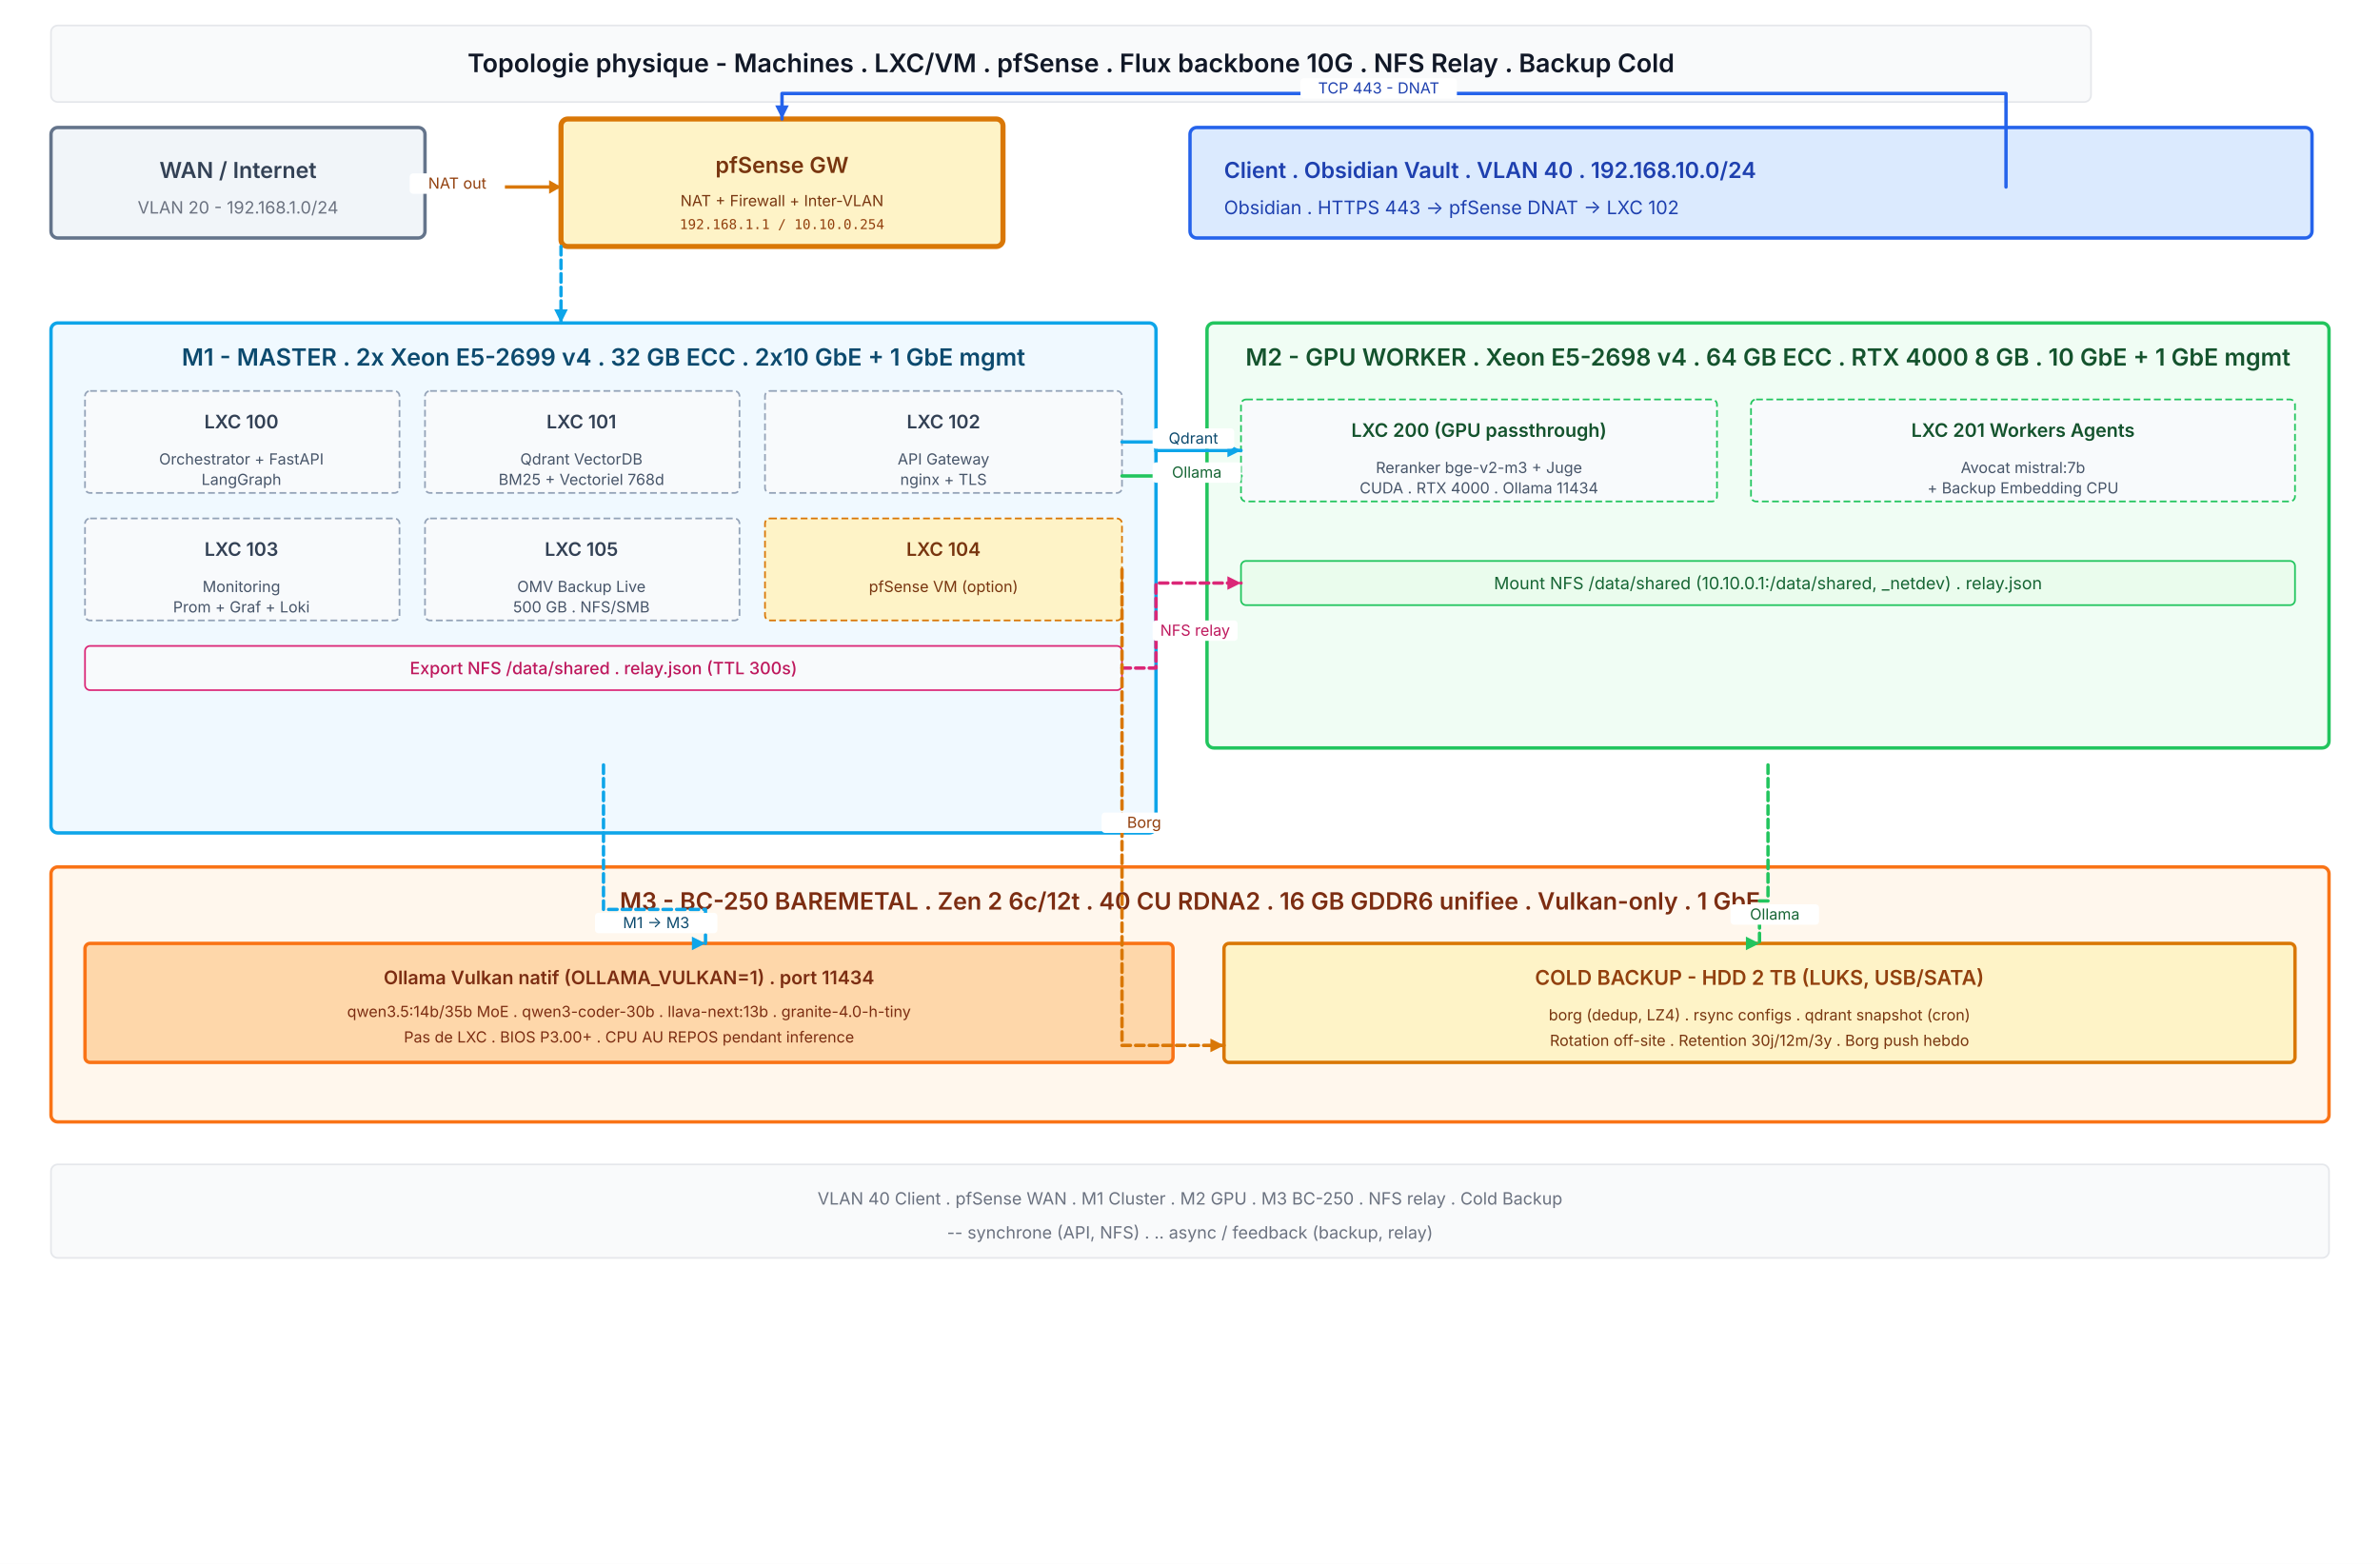
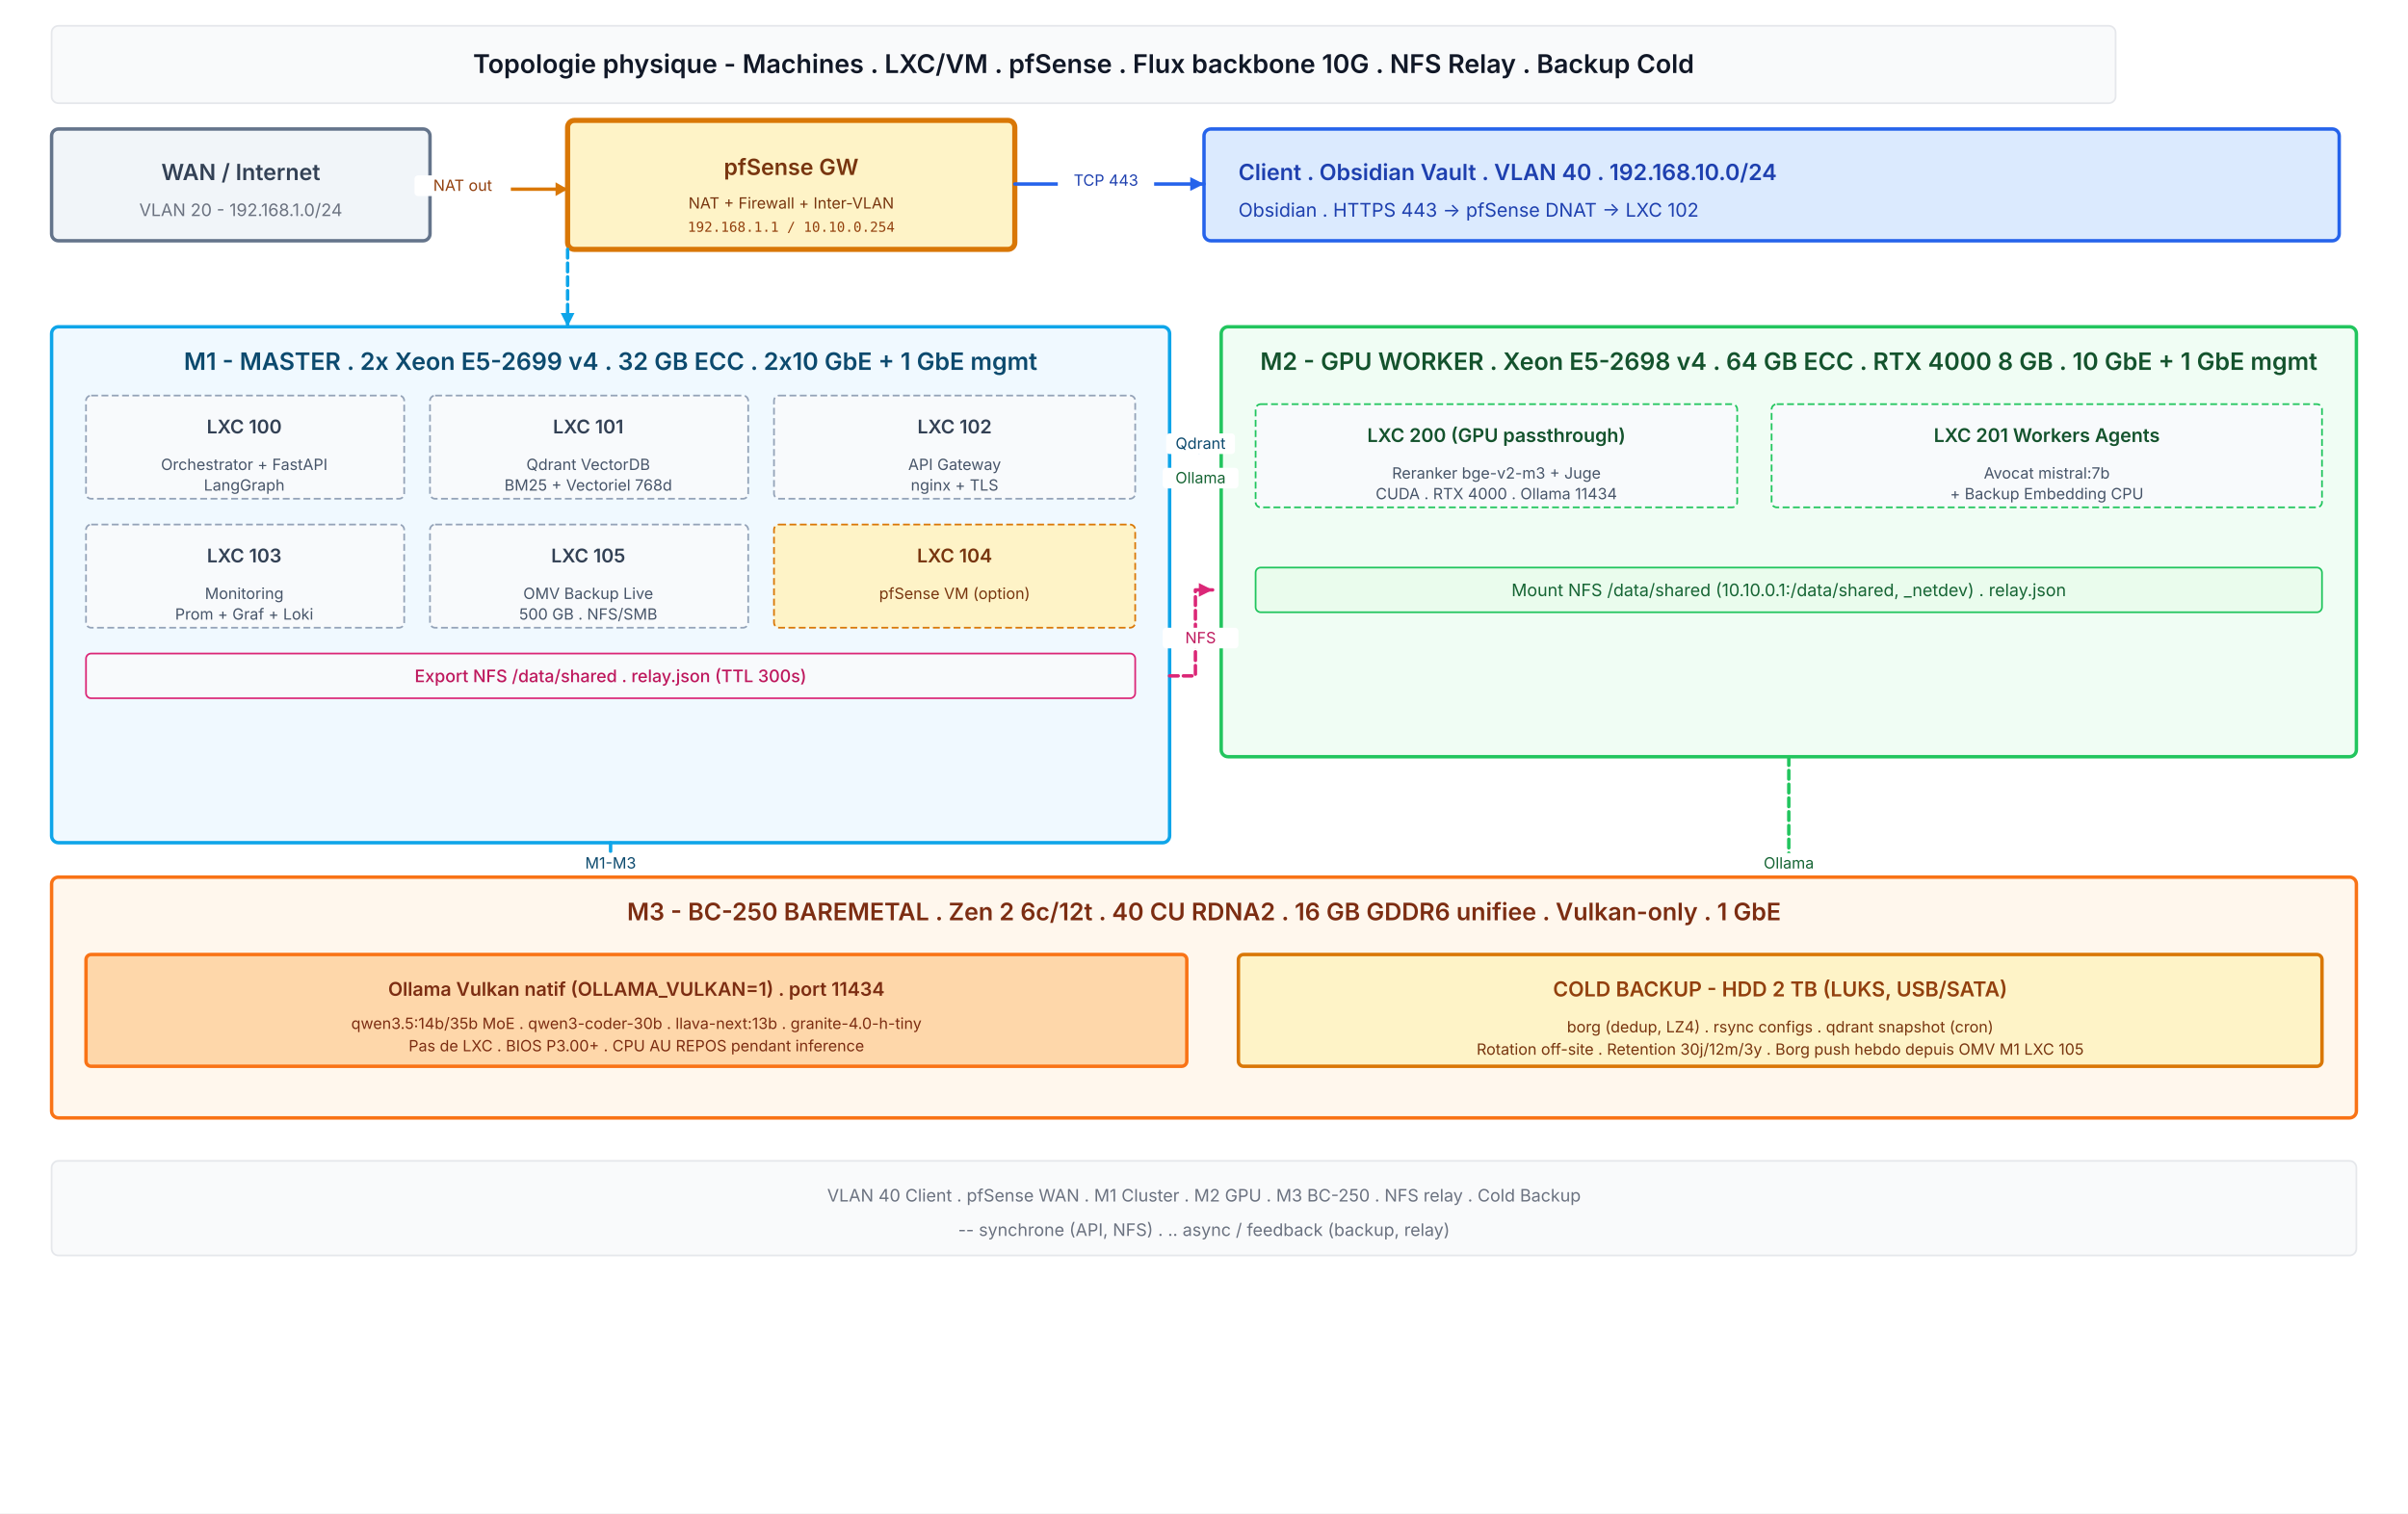
- <svg xmlns="http://www.w3.org/2000/svg" viewBox="0 0 1400 920" width="1400" height="920">
-   <rect width="1400" height="920" fill="#ffffff" />
+ <svg xmlns="http://www.w3.org/2000/svg" viewBox="0 0 1400 880" width="1400" height="880">
+   <rect width="1400" height="880" fill="#ffffff" />
  <rect x="30" y="15" width="1200" height="45" fill="rgba(249,250,251,1)" stroke="rgba(229,231,235,1)" stroke-width="1" rx="4" />
  <text x="630" y="37" font-family="Inter, sans-serif" font-size="15" fill="rgba(17,24,39,1)" font-weight="600" text-anchor="middle" dominant-baseline="central">Topologie physique - Machines . LXC/VM . pfSense . Flux backbone 10G . NFS Relay . Backup Cold</text>
  <rect x="30" y="75" width="220" height="65" fill="rgba(241,245,249,1)" stroke="rgba(100,116,139,1)" stroke-width="2" rx="4" />
  <text x="140" y="100" font-family="Inter, sans-serif" font-size="13" fill="rgba(51,65,85,1)" font-weight="600" text-anchor="middle" dominant-baseline="central">WAN / Internet</text>
  <text x="140" y="122" font-family="Inter, sans-serif" font-size="10" fill="rgba(107,114,128,1)" text-anchor="middle" dominant-baseline="central">VLAN 20 - 192.168.1.0/24</text>
  <rect x="330" y="70" width="260" height="75" fill="rgba(254,243,199,1)" stroke="rgba(217,119,6,1)" stroke-width="3" rx="4" />
  <text x="460" y="97" font-family="Inter, sans-serif" font-size="13" fill="rgba(120,53,15,1)" font-weight="600" text-anchor="middle" dominant-baseline="central">pfSense GW</text>
  <text x="460" y="118" font-family="Inter, sans-serif" font-size="9" fill="rgba(120,53,15,1)" text-anchor="middle" dominant-baseline="central">NAT + Firewall + Inter-VLAN</text>
  <text x="460" y="132" font-family="JetBrains Mono,monospace" font-size="8" fill="rgba(146,64,14,1)" text-anchor="middle" dominant-baseline="central">192.168.1.1 / 10.10.0.254</text>
  <rect x="700" y="75" width="660" height="65" fill="rgba(219,234,254,1)" stroke="rgba(37,99,235,1)" stroke-width="2" rx="4" />
  <text x="720" y="100" font-family="Inter, sans-serif" font-size="13" fill="rgba(30,64,175,1)" font-weight="600" dominant-baseline="central">Client . Obsidian Vault . VLAN 40 . 192.168.10.0/24</text>
  <text x="720" y="122" font-family="Inter, sans-serif" font-size="11" fill="rgba(30,64,175,1)" dominant-baseline="central">Obsidian . HTTPS 443 -&gt; pfSense DNAT -&gt; LXC 102</text>
  <path d="M250 110L330 110" fill="none" stroke="rgba(217,119,6,1)" stroke-width="2" stroke-linecap="round" />
  <polygon points="330,110 323,106 323,114" fill="rgba(217,119,6,1)" />
  <rect x="241" y="102" width="56" height="12" fill="white" rx="2" />
  <text x="269" y="111" font-family="Inter, sans-serif" font-size="9" fill="rgba(146,64,14,1)" text-anchor="middle">NAT out</text>
-   <path d="M1180 110L1180 55L460 55L460 70" fill="none" stroke="rgba(37,99,235,1)" stroke-width="2" stroke-linecap="round" stroke-linejoin="round" />
-   <polygon points="460,70 456,62 464,62" fill="rgba(37,99,235,1)" />
-   <rect x="765" y="46" width="92" height="12" fill="white" rx="2" />
-   <text x="811" y="55" font-family="Inter, sans-serif" font-size="9" fill="rgba(30,64,175,1)" text-anchor="middle">TCP 443 - DNAT</text>
+   <path d="M590 107L700 107" fill="none" stroke="rgba(37,99,235,1)" stroke-width="2" stroke-linecap="round" />
+   <polygon points="700,107 692,103 692,111" fill="rgba(37,99,235,1)" />
+   <rect x="615" y="99" width="56" height="12" fill="white" rx="2" />
+   <text x="643" y="108" font-family="Inter, sans-serif" font-size="9" fill="rgba(30,64,175,1)" text-anchor="middle">TCP 443</text>
  <rect x="30" y="190" width="650" height="300" fill="rgba(240,249,255,1)" stroke="rgba(14,165,233,1)" stroke-width="2" rx="4" />
  <text x="355" y="210" font-family="Inter, sans-serif" font-size="14" fill="rgba(12,74,110,1)" font-weight="600" text-anchor="middle" dominant-baseline="central">M1 - MASTER . 2x Xeon E5-2699 v4 . 32 GB ECC . 2x10 GbE + 1 GbE mgmt</text>
  <rect x="50" y="230" width="185" height="60" fill="rgba(248,250,252,1)" stroke="rgba(148,163,184,1)" stroke-width="1" stroke-dasharray="4 2" rx="3" />
  <text x="142" y="248" font-family="Inter, sans-serif" font-size="11" fill="rgba(51,65,85,1)" font-weight="600" text-anchor="middle" dominant-baseline="central">LXC 100</text>
  <text x="142" y="270" font-family="Inter, sans-serif" font-size="9" fill="rgba(71,85,105,1)" text-anchor="middle" dominant-baseline="central">Orchestrator + FastAPI</text>
  <text x="142" y="282" font-family="Inter, sans-serif" font-size="9" fill="rgba(71,85,105,1)" text-anchor="middle" dominant-baseline="central">LangGraph</text>
  <rect x="250" y="230" width="185" height="60" fill="rgba(248,250,252,1)" stroke="rgba(148,163,184,1)" stroke-width="1" stroke-dasharray="4 2" rx="3" />
  <text x="342" y="248" font-family="Inter, sans-serif" font-size="11" fill="rgba(51,65,85,1)" font-weight="600" text-anchor="middle" dominant-baseline="central">LXC 101</text>
  <text x="342" y="270" font-family="Inter, sans-serif" font-size="9" fill="rgba(71,85,105,1)" text-anchor="middle" dominant-baseline="central">Qdrant VectorDB</text>
  <text x="342" y="282" font-family="Inter, sans-serif" font-size="9" fill="rgba(71,85,105,1)" text-anchor="middle" dominant-baseline="central">BM25 + Vectoriel 768d</text>
  <rect x="450" y="230" width="210" height="60" fill="rgba(248,250,252,1)" stroke="rgba(148,163,184,1)" stroke-width="1" stroke-dasharray="4 2" rx="3" />
  <text x="555" y="248" font-family="Inter, sans-serif" font-size="11" fill="rgba(51,65,85,1)" font-weight="600" text-anchor="middle" dominant-baseline="central">LXC 102</text>
  <text x="555" y="270" font-family="Inter, sans-serif" font-size="9" fill="rgba(71,85,105,1)" text-anchor="middle" dominant-baseline="central">API Gateway</text>
  <text x="555" y="282" font-family="Inter, sans-serif" font-size="9" fill="rgba(71,85,105,1)" text-anchor="middle" dominant-baseline="central">nginx + TLS</text>
  <rect x="50" y="305" width="185" height="60" fill="rgba(248,250,252,1)" stroke="rgba(148,163,184,1)" stroke-width="1" stroke-dasharray="4 2" rx="3" />
  <text x="142" y="323" font-family="Inter, sans-serif" font-size="11" fill="rgba(51,65,85,1)" font-weight="600" text-anchor="middle" dominant-baseline="central">LXC 103</text>
  <text x="142" y="345" font-family="Inter, sans-serif" font-size="9" fill="rgba(71,85,105,1)" text-anchor="middle" dominant-baseline="central">Monitoring</text>
  <text x="142" y="357" font-family="Inter, sans-serif" font-size="9" fill="rgba(71,85,105,1)" text-anchor="middle" dominant-baseline="central">Prom + Graf + Loki</text>
  <rect x="250" y="305" width="185" height="60" fill="rgba(248,250,252,1)" stroke="rgba(148,163,184,1)" stroke-width="1" stroke-dasharray="4 2" rx="3" />
  <text x="342" y="323" font-family="Inter, sans-serif" font-size="11" fill="rgba(51,65,85,1)" font-weight="600" text-anchor="middle" dominant-baseline="central">LXC 105</text>
  <text x="342" y="345" font-family="Inter, sans-serif" font-size="9" fill="rgba(71,85,105,1)" text-anchor="middle" dominant-baseline="central">OMV Backup Live</text>
  <text x="342" y="357" font-family="Inter, sans-serif" font-size="9" fill="rgba(71,85,105,1)" text-anchor="middle" dominant-baseline="central">500 GB . NFS/SMB</text>
  <rect x="450" y="305" width="210" height="60" fill="rgba(254,243,199,1)" stroke="rgba(217,119,6,1)" stroke-width="1" stroke-dasharray="4 2" rx="3" />
  <text x="555" y="323" font-family="Inter, sans-serif" font-size="11" fill="rgba(120,53,15,1)" font-weight="600" text-anchor="middle" dominant-baseline="central">LXC 104</text>
  <text x="555" y="345" font-family="Inter, sans-serif" font-size="9" fill="rgba(120,53,15,1)" text-anchor="middle" dominant-baseline="central">pfSense VM (option)</text>
  <rect x="50" y="380" width="610" height="26" fill="rgba(248,250,252,1)" stroke="rgba(219,39,119,1)" stroke-width="1" rx="3" />
  <text x="355" y="393" font-family="Inter, sans-serif" font-size="10" fill="rgba(190,24,93,1)" font-weight="500" text-anchor="middle" dominant-baseline="central">Export NFS /data/shared . relay.json (TTL 300s)</text>
  <rect x="710" y="190" width="660" height="250" fill="rgba(240,253,244,1)" stroke="rgba(34,197,94,1)" stroke-width="2" rx="4" />
  <text x="1040" y="210" font-family="Inter, sans-serif" font-size="14" fill="rgba(20,83,45,1)" font-weight="600" text-anchor="middle" dominant-baseline="central">M2 - GPU WORKER . Xeon E5-2698 v4 . 64 GB ECC . RTX 4000 8 GB . 10 GbE + 1 GbE mgmt</text>
  <rect x="730" y="235" width="280" height="60" fill="rgba(248,250,252,1)" stroke="rgba(34,197,94,1)" stroke-width="1" stroke-dasharray="4 2" rx="3" />
  <text x="870" y="253" font-family="Inter, sans-serif" font-size="11" fill="rgba(20,83,45,1)" font-weight="600" text-anchor="middle" dominant-baseline="central">LXC 200 (GPU passthrough)</text>
  <text x="870" y="275" font-family="Inter, sans-serif" font-size="9" fill="rgba(71,85,105,1)" text-anchor="middle" dominant-baseline="central">Reranker bge-v2-m3 + Juge</text>
  <text x="870" y="287" font-family="Inter, sans-serif" font-size="9" fill="rgba(71,85,105,1)" text-anchor="middle" dominant-baseline="central">CUDA . RTX 4000 . Ollama 11434</text>
  <rect x="1030" y="235" width="320" height="60" fill="rgba(248,250,252,1)" stroke="rgba(34,197,94,1)" stroke-width="1" stroke-dasharray="4 2" rx="3" />
  <text x="1190" y="253" font-family="Inter, sans-serif" font-size="11" fill="rgba(20,83,45,1)" font-weight="600" text-anchor="middle" dominant-baseline="central">LXC 201 Workers Agents</text>
  <text x="1190" y="275" font-family="Inter, sans-serif" font-size="9" fill="rgba(71,85,105,1)" text-anchor="middle" dominant-baseline="central">Avocat mistral:7b</text>
  <text x="1190" y="287" font-family="Inter, sans-serif" font-size="9" fill="rgba(71,85,105,1)" text-anchor="middle" dominant-baseline="central">+ Backup Embedding CPU</text>
  <rect x="730" y="330" width="620" height="26" fill="rgba(234,252,237,1)" stroke="rgba(34,197,94,1)" stroke-width="1" rx="3" />
  <text x="1040" y="343" font-family="Inter, sans-serif" font-size="10" fill="rgba(22,101,52,1)" text-anchor="middle" dominant-baseline="central">Mount NFS /data/shared (10.10.0.1:/data/shared, _netdev) . relay.json</text>
-   <rect x="30" y="510" width="1340" height="150" fill="rgba(255,247,237,1)" stroke="rgba(249,115,22,1)" stroke-width="2" rx="4" />
+   <rect x="30" y="510" width="1340" height="140" fill="rgba(255,247,237,1)" stroke="rgba(249,115,22,1)" stroke-width="2" rx="4" />
  <text x="700" y="530" font-family="Inter, sans-serif" font-size="14" fill="rgba(124,45,18,1)" font-weight="600" text-anchor="middle" dominant-baseline="central">M3 - BC-250 BAREMETAL . Zen 2 6c/12t . 40 CU RDNA2 . 16 GB GDDR6 unifiee . Vulkan-only . 1 GbE</text>
-   <rect x="50" y="555" width="640" height="70" fill="rgba(254,215,170,1)" stroke="rgba(249,115,22,1)" stroke-width="2" rx="3" />
+   <rect x="50" y="555" width="640" height="65" fill="rgba(254,215,170,1)" stroke="rgba(249,115,22,1)" stroke-width="2" rx="3" />
  <text x="370" y="575" font-family="Inter, sans-serif" font-size="11" fill="rgba(124,45,18,1)" font-weight="600" text-anchor="middle" dominant-baseline="central">Ollama Vulkan natif (OLLAMA_VULKAN=1) . port 11434</text>
  <text x="370" y="595" font-family="Inter, sans-serif" font-size="9" fill="rgba(124,45,18,1)" text-anchor="middle" dominant-baseline="central">qwen3.5:14b/35b MoE . qwen3-coder-30b . llava-next:13b . granite-4.0-h-tiny</text>
-   <text x="370" y="610" font-family="Inter, sans-serif" font-size="9" fill="rgba(124,45,18,1)" text-anchor="middle" dominant-baseline="central">Pas de LXC . BIOS P3.00+ . CPU AU REPOS pendant inference</text>
-   <rect x="720" y="555" width="630" height="70" fill="rgba(254,243,199,1)" stroke="rgba(217,119,6,1)" stroke-width="2" rx="3" />
+   <text x="370" y="608" font-family="Inter, sans-serif" font-size="9" fill="rgba(124,45,18,1)" text-anchor="middle" dominant-baseline="central">Pas de LXC . BIOS P3.00+ . CPU AU REPOS pendant inference</text>
+   <rect x="720" y="555" width="630" height="65" fill="rgba(254,243,199,1)" stroke="rgba(217,119,6,1)" stroke-width="2" rx="3" />
  <text x="1035" y="575" font-family="Inter, sans-serif" font-size="12" fill="rgba(146,64,14,1)" font-weight="600" text-anchor="middle" dominant-baseline="central">COLD BACKUP - HDD 2 TB (LUKS, USB/SATA)</text>
  <text x="1035" y="597" font-family="Inter, sans-serif" font-size="9" fill="rgba(120,53,15,1)" text-anchor="middle" dominant-baseline="central">borg (dedup, LZ4) . rsync configs . qdrant snapshot (cron)</text>
-   <text x="1035" y="612" font-family="Inter, sans-serif" font-size="9" fill="rgba(120,53,15,1)" text-anchor="middle" dominant-baseline="central">Rotation off-site . Retention 30j/12m/3y . Borg push hebdo</text>
-   <path d="M660 260L680 260L680 265L730 265" fill="none" stroke="rgba(14,165,233,1)" stroke-width="2" stroke-linecap="round" />
-   <polygon points="730,265 722,261 722,269" fill="rgba(14,165,233,1)" />
-   <rect x="678" y="252" width="48" height="12" fill="white" rx="2" />
-   <text x="702" y="261" font-family="Inter, sans-serif" font-size="9" fill="rgba(12,74,110,1)" text-anchor="middle">Qdrant</text>
-   <path d="M660 280L730 280" fill="none" stroke="rgba(34,197,94,1)" stroke-width="2" stroke-linecap="round" />
-   <polygon points="730,280 722,276 722,284" fill="rgba(34,197,94,1)" />
-   <rect x="678" y="272" width="52" height="12" fill="white" rx="2" />
-   <text x="704" y="281" font-family="Inter, sans-serif" font-size="9" fill="rgba(22,101,52,1)" text-anchor="middle">Ollama</text>
-   <path d="M660 393L680 393L680 343L730 343" fill="none" stroke="rgba(219,39,119,1)" stroke-width="2" stroke-dasharray="5 3" stroke-linecap="round" stroke-linejoin="round" />
-   <polygon points="730,343 722,339 722,347" fill="rgba(219,39,119,1)" />
-   <rect x="678" y="365" width="50" height="12" fill="white" rx="2" />
-   <text x="703" y="374" font-family="Inter, sans-serif" font-size="9" fill="rgba(190,24,93,1)" text-anchor="middle">NFS relay</text>
-   <path d="M355 450L355 535L415 535L415 555" fill="none" stroke="rgba(14,165,233,1)" stroke-width="2" stroke-dasharray="5 3" stroke-linecap="round" stroke-linejoin="round" />
-   <polygon points="415,555 407,551 407,559" fill="rgba(14,165,233,1)" />
-   <rect x="350" y="537" width="72" height="12" fill="white" rx="2" />
-   <text x="386" y="546" font-family="Inter, sans-serif" font-size="9" fill="rgba(12,74,110,1)" text-anchor="middle">M1 -&gt; M3</text>
-   <path d="M1040 450L1040 530L1035 530L1035 555" fill="none" stroke="rgba(34,197,94,1)" stroke-width="2" stroke-dasharray="5 3" stroke-linecap="round" stroke-linejoin="round" />
-   <polygon points="1035,555 1027,551 1027,559" fill="rgba(34,197,94,1)" />
-   <rect x="1018" y="532" width="52" height="12" fill="white" rx="2" />
-   <text x="1044" y="541" font-family="Inter, sans-serif" font-size="9" fill="rgba(22,101,52,1)" text-anchor="middle">Ollama</text>
-   <path d="M660 335L660 615L720 615" fill="none" stroke="rgba(217,119,6,1)" stroke-width="2" stroke-dasharray="5 3" stroke-linecap="round" stroke-linejoin="round" />
-   <polygon points="720,615 712,611 712,619" fill="rgba(217,119,6,1)" />
-   <rect x="648" y="478" width="50" height="12" fill="white" rx="2" />
-   <text x="673" y="487" font-family="Inter, sans-serif" font-size="9" fill="rgba(146,64,14,1)" text-anchor="middle">Borg</text>
+   <text x="1035" y="610" font-family="Inter, sans-serif" font-size="9" fill="rgba(120,53,15,1)" text-anchor="middle" dominant-baseline="central">Rotation off-site . Retention 30j/12m/3y . Borg push hebdo depuis OMV M1 LXC 105</text>
+   <path d="M680 260L705 260" fill="none" stroke="rgba(14,165,233,1)" stroke-width="2" stroke-linecap="round" />
+   <polygon points="705,260 697,256 697,264" fill="rgba(14,165,233,1)" />
+   <rect x="678" y="252" width="40" height="12" fill="white" rx="2" />
+   <text x="698" y="261" font-family="Inter, sans-serif" font-size="9" fill="rgba(12,74,110,1)" text-anchor="middle">Qdrant</text>
+   <path d="M680 280L705 280" fill="none" stroke="rgba(34,197,94,1)" stroke-width="2" stroke-linecap="round" />
+   <polygon points="705,280 697,276 697,284" fill="rgba(34,197,94,1)" />
+   <rect x="676" y="272" width="44" height="12" fill="white" rx="2" />
+   <text x="698" y="281" font-family="Inter, sans-serif" font-size="9" fill="rgba(22,101,52,1)" text-anchor="middle">Ollama</text>
+   <path d="M680 393L695 393L695 343L705 343" fill="none" stroke="rgba(219,39,119,1)" stroke-width="2" stroke-dasharray="5 3" stroke-linecap="round" stroke-linejoin="round" />
+   <polygon points="705,343 697,339 697,347" fill="rgba(219,39,119,1)" />
+   <rect x="676" y="365" width="44" height="12" fill="white" rx="2" />
+   <text x="698" y="374" font-family="Inter, sans-serif" font-size="9" fill="rgba(190,24,93,1)" text-anchor="middle">NFS</text>
+   <path d="M355 490L355 506" fill="none" stroke="rgba(14,165,233,1)" stroke-width="2" stroke-dasharray="5 3" stroke-linecap="round" stroke-linejoin="round" />
+   <polygon points="355,506 351,498 359,498" fill="rgba(14,165,233,1)" />
+   <rect x="330" y="496" width="50" height="12" fill="white" rx="2" />
+   <text x="355" y="505" font-family="Inter, sans-serif" font-size="9" fill="rgba(12,74,110,1)" text-anchor="middle">M1-M3</text>
+   <path d="M1040 440L1040 506" fill="none" stroke="rgba(34,197,94,1)" stroke-width="2" stroke-dasharray="5 3" stroke-linecap="round" stroke-linejoin="round" />
+   <polygon points="1040,506 1036,498 1044,498" fill="rgba(34,197,94,1)" />
+   <rect x="1020" y="496" width="40" height="12" fill="white" rx="2" />
+   <text x="1040" y="505" font-family="Inter, sans-serif" font-size="9" fill="rgba(22,101,52,1)" text-anchor="middle">Ollama</text>
  <path d="M330 145L330 190" fill="none" stroke="rgba(14,165,233,1)" stroke-width="2" stroke-dasharray="5 3" stroke-linecap="round" stroke-linejoin="round" />
  <polygon points="330,190 326,182 334,182" fill="rgba(14,165,233,1)" />
-   <rect x="30" y="685" width="1340" height="55" fill="rgba(249,250,251,1)" stroke="rgba(229,231,235,1)" stroke-width="1" rx="4" />
-   <text x="700" y="705" font-family="Inter, sans-serif" font-size="10" fill="rgba(107,114,128,1)" text-anchor="middle" dominant-baseline="central">VLAN 40 Client . pfSense WAN . M1 Cluster . M2 GPU . M3 BC-250 . NFS relay . Cold Backup</text>
-   <text x="700" y="725" font-family="Inter, sans-serif" font-size="10" fill="rgba(107,114,128,1)" text-anchor="middle" dominant-baseline="central">-- synchrone (API, NFS) . .. async / feedback (backup, relay)</text>
+   <rect x="30" y="675" width="1340" height="55" fill="rgba(249,250,251,1)" stroke="rgba(229,231,235,1)" stroke-width="1" rx="4" />
+   <text x="700" y="695" font-family="Inter, sans-serif" font-size="10" fill="rgba(107,114,128,1)" text-anchor="middle" dominant-baseline="central">VLAN 40 Client . pfSense WAN . M1 Cluster . M2 GPU . M3 BC-250 . NFS relay . Cold Backup</text>
+   <text x="700" y="715" font-family="Inter, sans-serif" font-size="10" fill="rgba(107,114,128,1)" text-anchor="middle" dominant-baseline="central">-- synchrone (API, NFS) . .. async / feedback (backup, relay)</text>
</svg>
